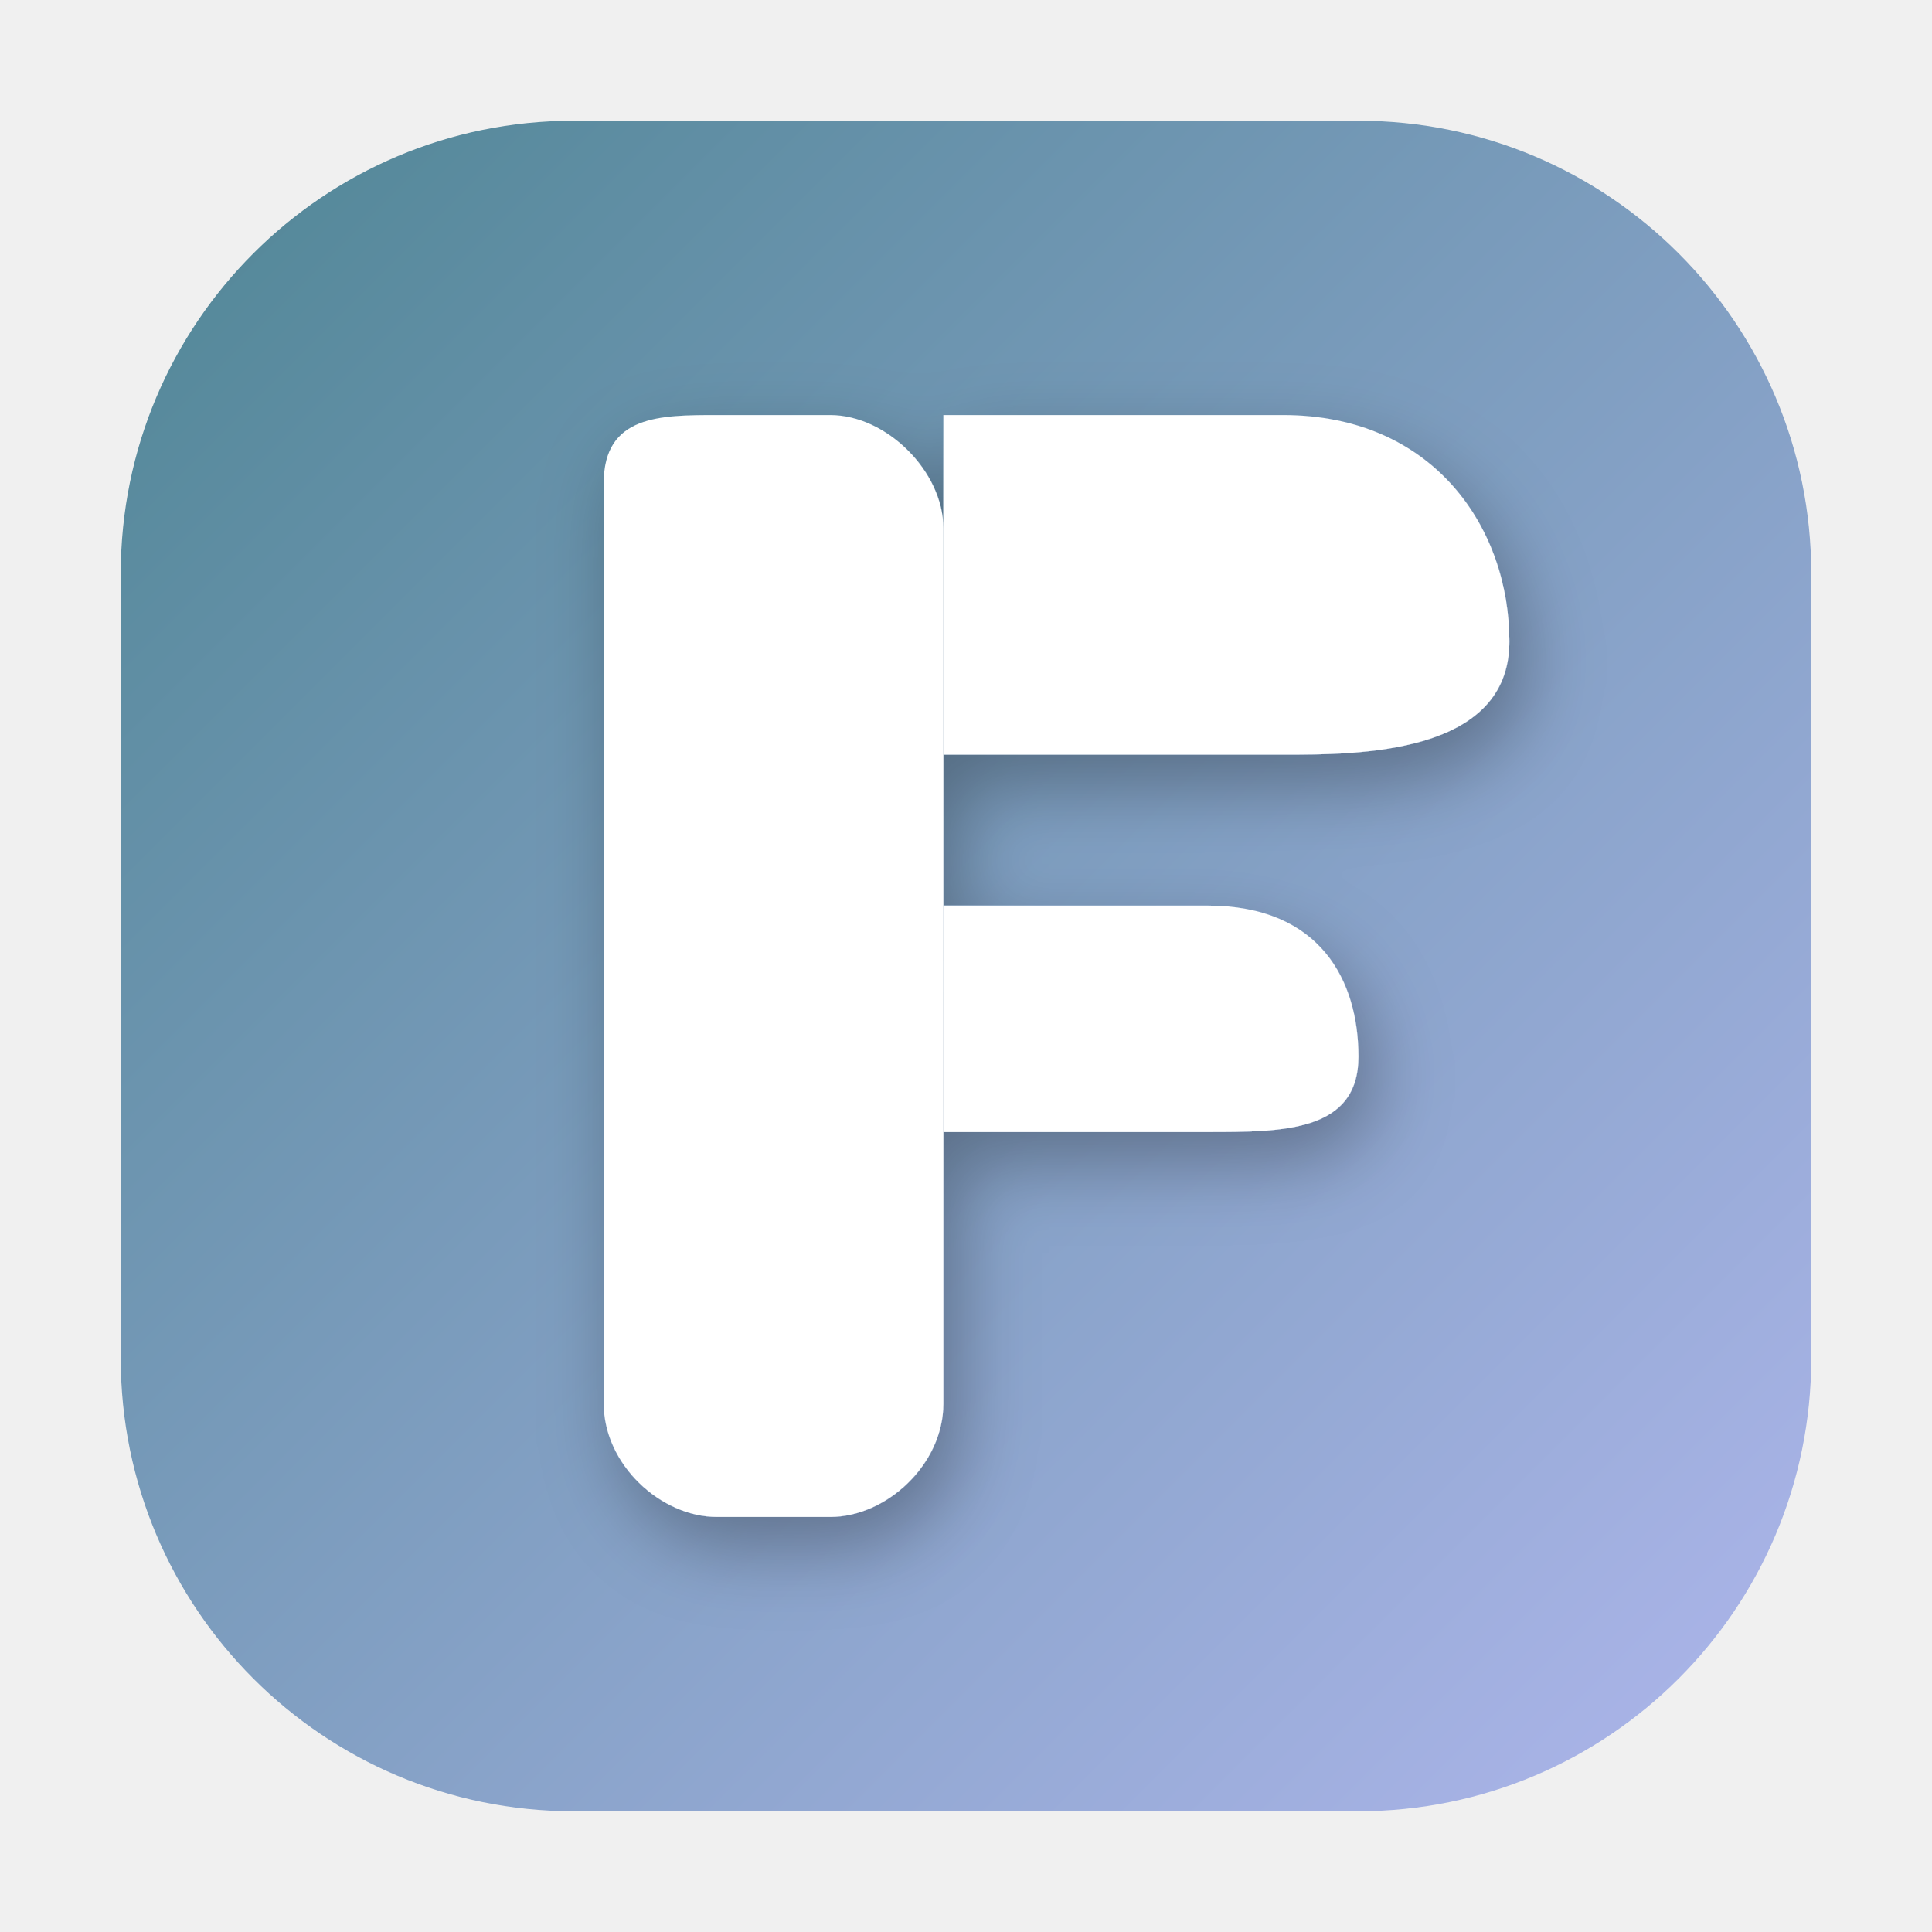
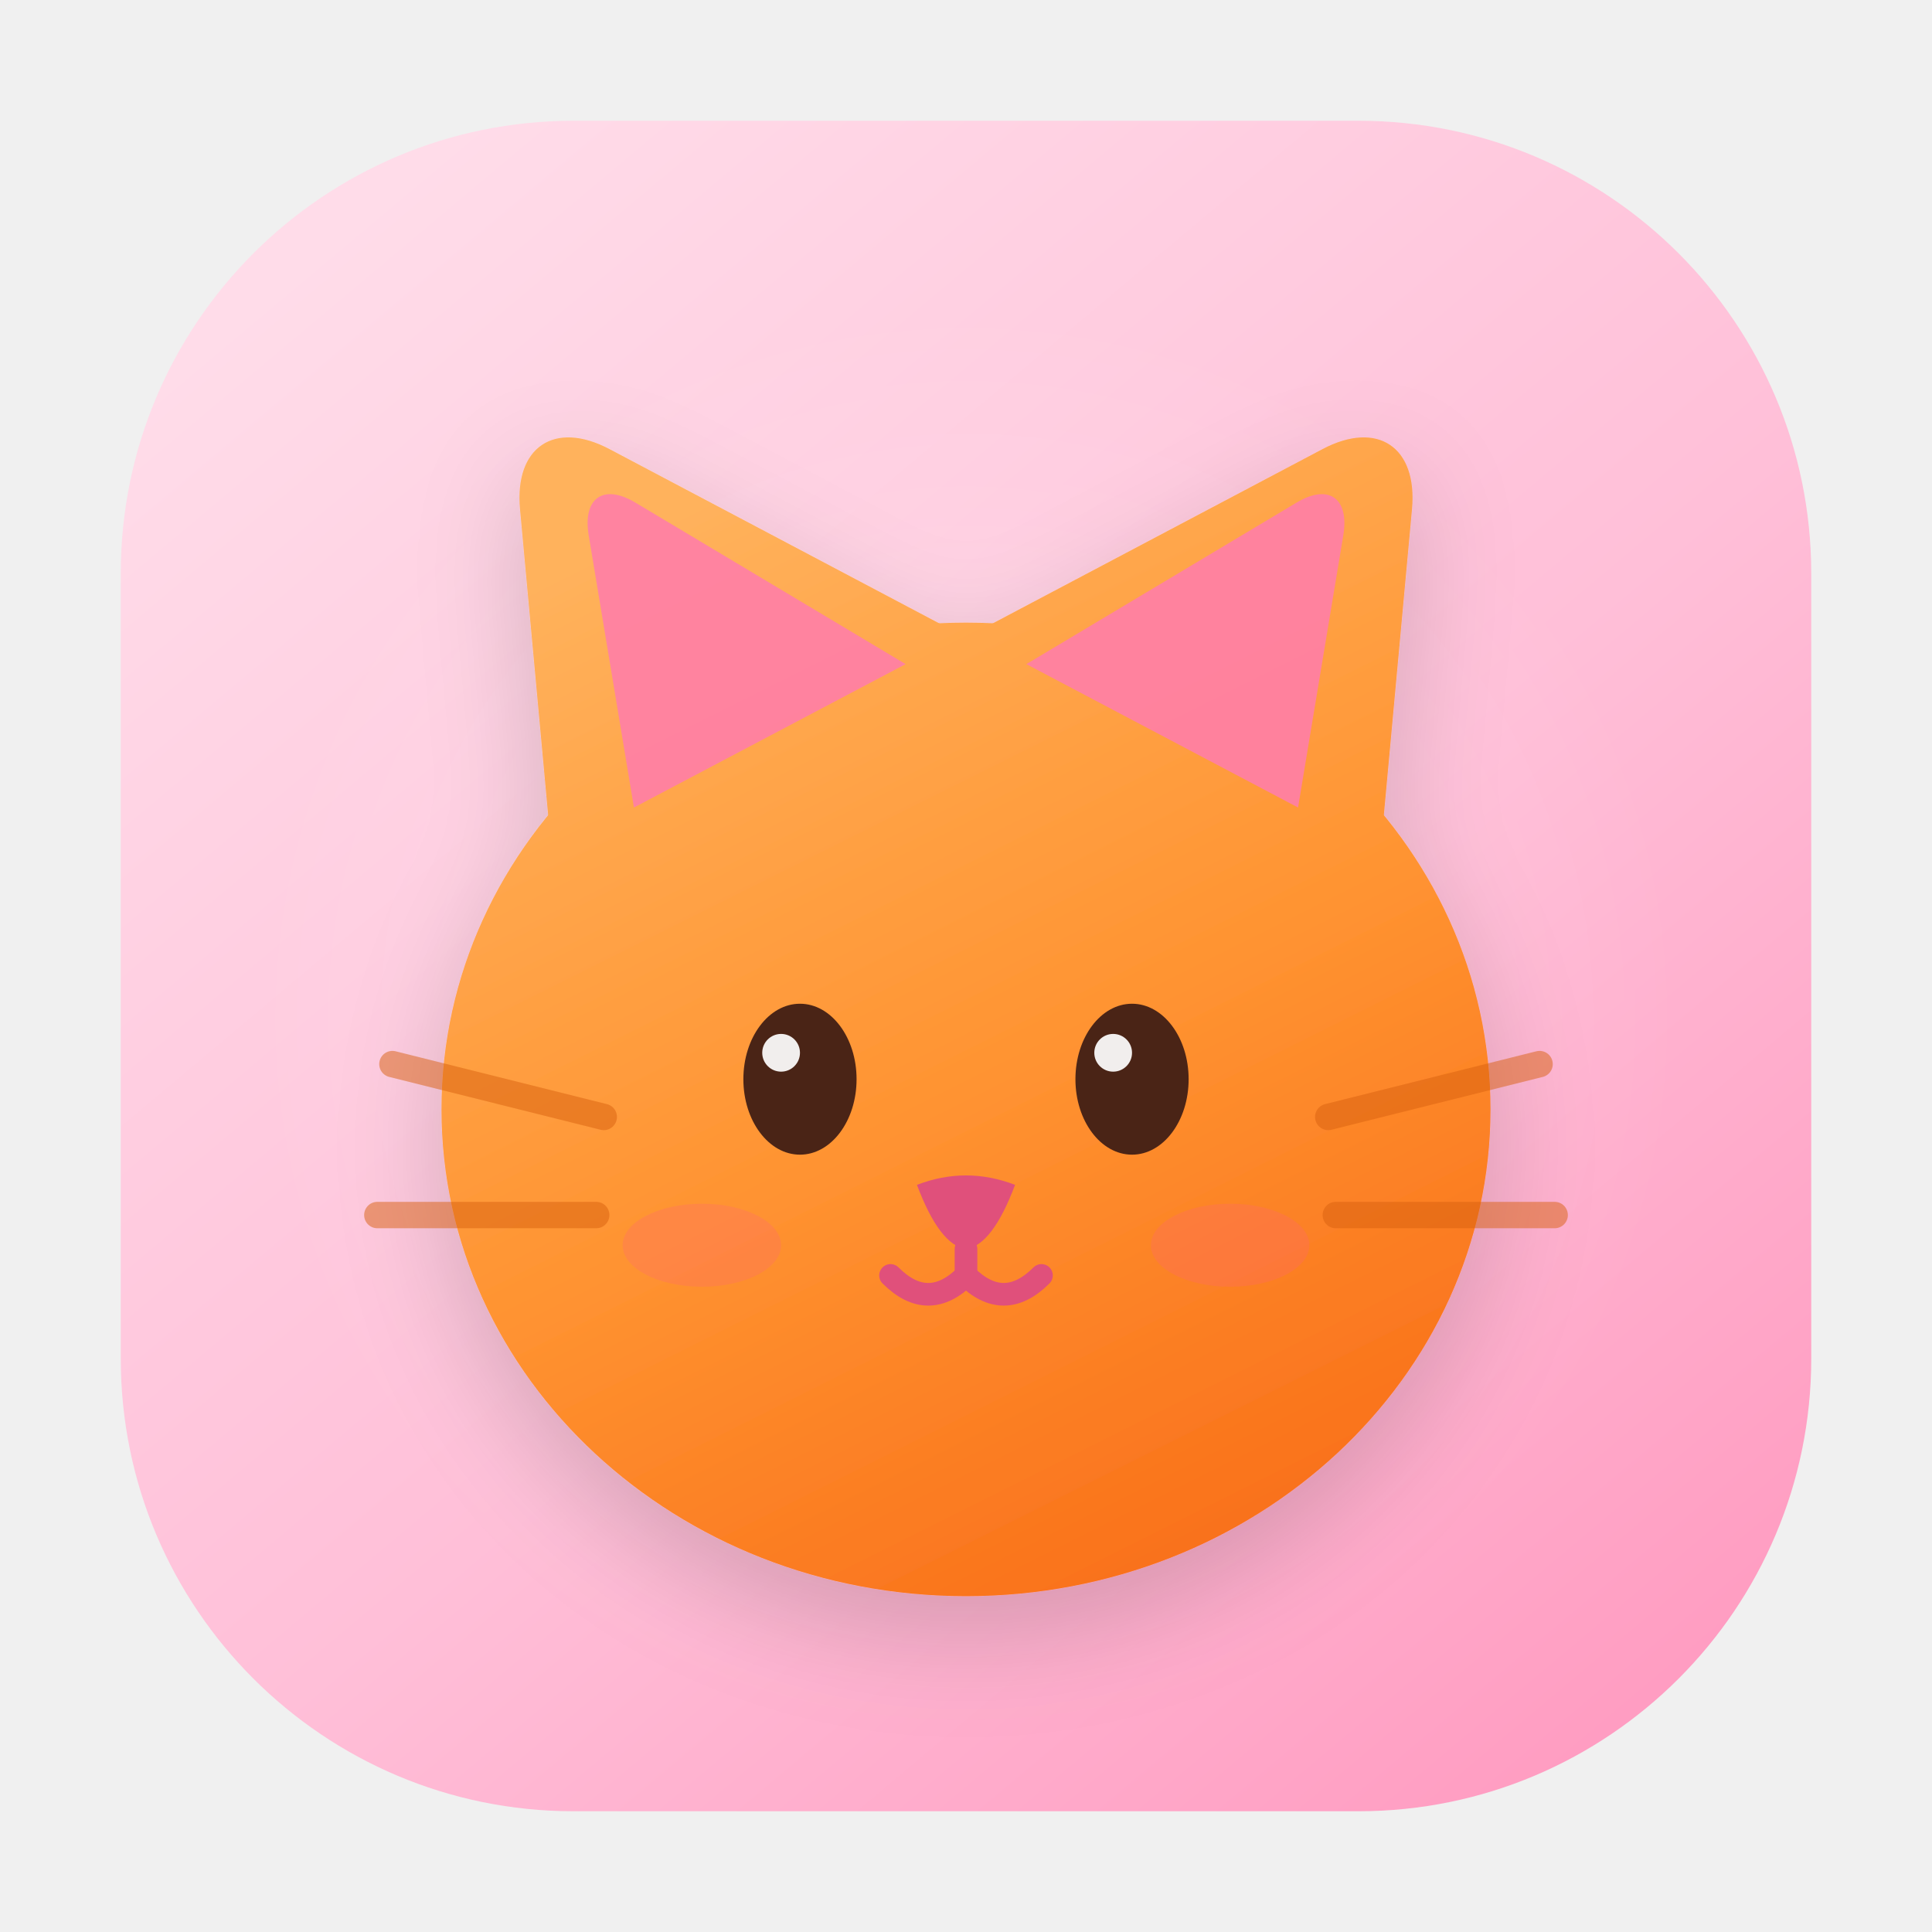
<svg xmlns="http://www.w3.org/2000/svg" width="512" height="512" viewBox="0 0 512 512" fill="none">
  <defs>
-     <linearGradient id="folia_gradient" x1="0" y1="0" x2="512" y2="512" gradientUnits="userSpaceOnUse">
-       <stop offset="0" stop-color="#48828E" />
-       <stop offset="1" stop-color="#B6BAF3" />
+     <linearGradient id="bg" x1="90" y1="60" x2="430" y2="465" gradientUnits="userSpaceOnUse">
+       <stop offset="0" stop-color="#FFDCE9" />
+       <stop offset="0.55" stop-color="#FFBFD8" />
+       <stop offset="1" stop-color="#FF9CC1" />
    </linearGradient>
-     <filter id="dropShadow" x="-20%" y="-20%" width="140%" height="140%">
-       <feGaussianBlur in="SourceAlpha" stdDeviation="10" />
-       <feOffset dx="4" dy="8" result="offsetblur" />
+     <radialGradient id="glow" cx="256" cy="270" r="190" gradientUnits="userSpaceOnUse">
+       <stop offset="0" stop-color="#FFFFFF" stop-opacity="0.55" />
+       <stop offset="0.7" stop-color="#FFFFFF" stop-opacity="0.08" />
+       <stop offset="1" stop-color="#FFFFFF" stop-opacity="0" />
+     </radialGradient>
+     <linearGradient id="fur" x1="190" y1="130" x2="330" y2="410" gradientUnits="userSpaceOnUse">
+       <stop offset="0" stop-color="#FFB25C" />
+       <stop offset="0.55" stop-color="#FF9331" />
+       <stop offset="1" stop-color="#F9701A" />
+     </linearGradient>
+     <filter id="catShadow" x="-25%" y="-25%" width="150%" height="150%">
+       <feGaussianBlur in="SourceAlpha" stdDeviation="14" />
+       <feOffset dy="10" result="offsetblur" />
      <feComponentTransfer>
-         <feFuncA type="linear" slope="0.3" />
+         <feFuncA type="linear" slope="0.16" />
      </feComponentTransfer>
      <feMerge>
        <feMergeNode />
        <feMergeNode in="SourceGraphic" />
      </feMerge>
    </filter>
  </defs>
-   <rect x="32" y="32" width="448" height="448" rx="120" fill="url(#folia_gradient)" />
-   <g filter="url(#dropShadow)">
-     <path d="M160 128 C 160 110 175 110 190 110 H 220 C 235 110 250 125 250 140 V 372 C 250 388 235 402 220 402 H 190 C 175 402 160 388 160 372 V 128 Z" fill="white" />
-     <path d="M240 110 H 340 C 380 110 400 140 400 170 C 400 200 360 200 340 200 H 250 V 110 Z" fill="white" />
-     <path d="M250 240 H 320 C 350 240 360 260 360 280 C 360 300 340 300 320 300 H 250 V 240 Z" fill="white" />
+   <rect x="32" y="32" width="448" height="448" rx="120" fill="url(#bg)" />
+   <rect x="32" y="32" width="448" height="448" rx="120" fill="url(#glow)" />
+   <g filter="url(#catShadow)">
+     <path d="M146 224 L137.8 134.9 C136.3 118.5 146.9 111.3 161.5 119 L258 170 Z" fill="url(#fur)" />
+     <path d="M366 224 L374.2 134.9 C375.7 118.5 365.1 111.3 350.5 119 L254 170 Z" fill="url(#fur)" />
+     <ellipse cx="256" cy="294" rx="139" ry="129" fill="url(#fur)" />
+     <path d="M168 214 L156 141.8 C154.4 132 159.9 128.1 168.4 133.2 L240 176 Z" fill="#FF7FA8" fill-opacity="0.9" />
+     <path d="M344 214 L356 141.8 C357.6 132 352.1 128.1 343.6 133.2 L272 176 Z" fill="#FF7FA8" fill-opacity="0.9" />
+   </g>
+   <ellipse cx="212" cy="286" rx="15" ry="20" fill="#4A2416" />
+   <ellipse cx="300" cy="286" rx="15" ry="20" fill="#4A2416" />
+   <circle cx="207" cy="279" r="5" fill="#FFFFFF" fill-opacity="0.92" />
+   <circle cx="295" cy="279" r="5" fill="#FFFFFF" fill-opacity="0.92" />
+   <ellipse cx="186" cy="330" rx="21" ry="11" fill="#FF5C87" fill-opacity="0.22" />
+   <ellipse cx="326" cy="330" rx="21" ry="11" fill="#FF5C87" fill-opacity="0.22" />
+   <path d="M243 314 Q256 309 269 314 Q263 330 256 331 Q249 330 243 314 Z" fill="#E0507B" />
+   <path d="M256 331 L256 338" stroke="#E0507B" stroke-width="6" stroke-linecap="round" />
+   <path d="M256 338 Q246 348 236 338" stroke="#E0507B" stroke-width="6" stroke-linecap="round" />
+   <path d="M256 338 Q266 348 276 338" stroke="#E0507B" stroke-width="6" stroke-linecap="round" />
+   <g stroke="#D9610F" stroke-width="7" stroke-linecap="round" stroke-opacity="0.5">
+     <path d="M160 296 L104 282" />
+     <path d="M158 322 L100 322" />
+     <path d="M352 296 L408 282" />
+     <path d="M354 322 L412 322" />
  </g>
</svg>
